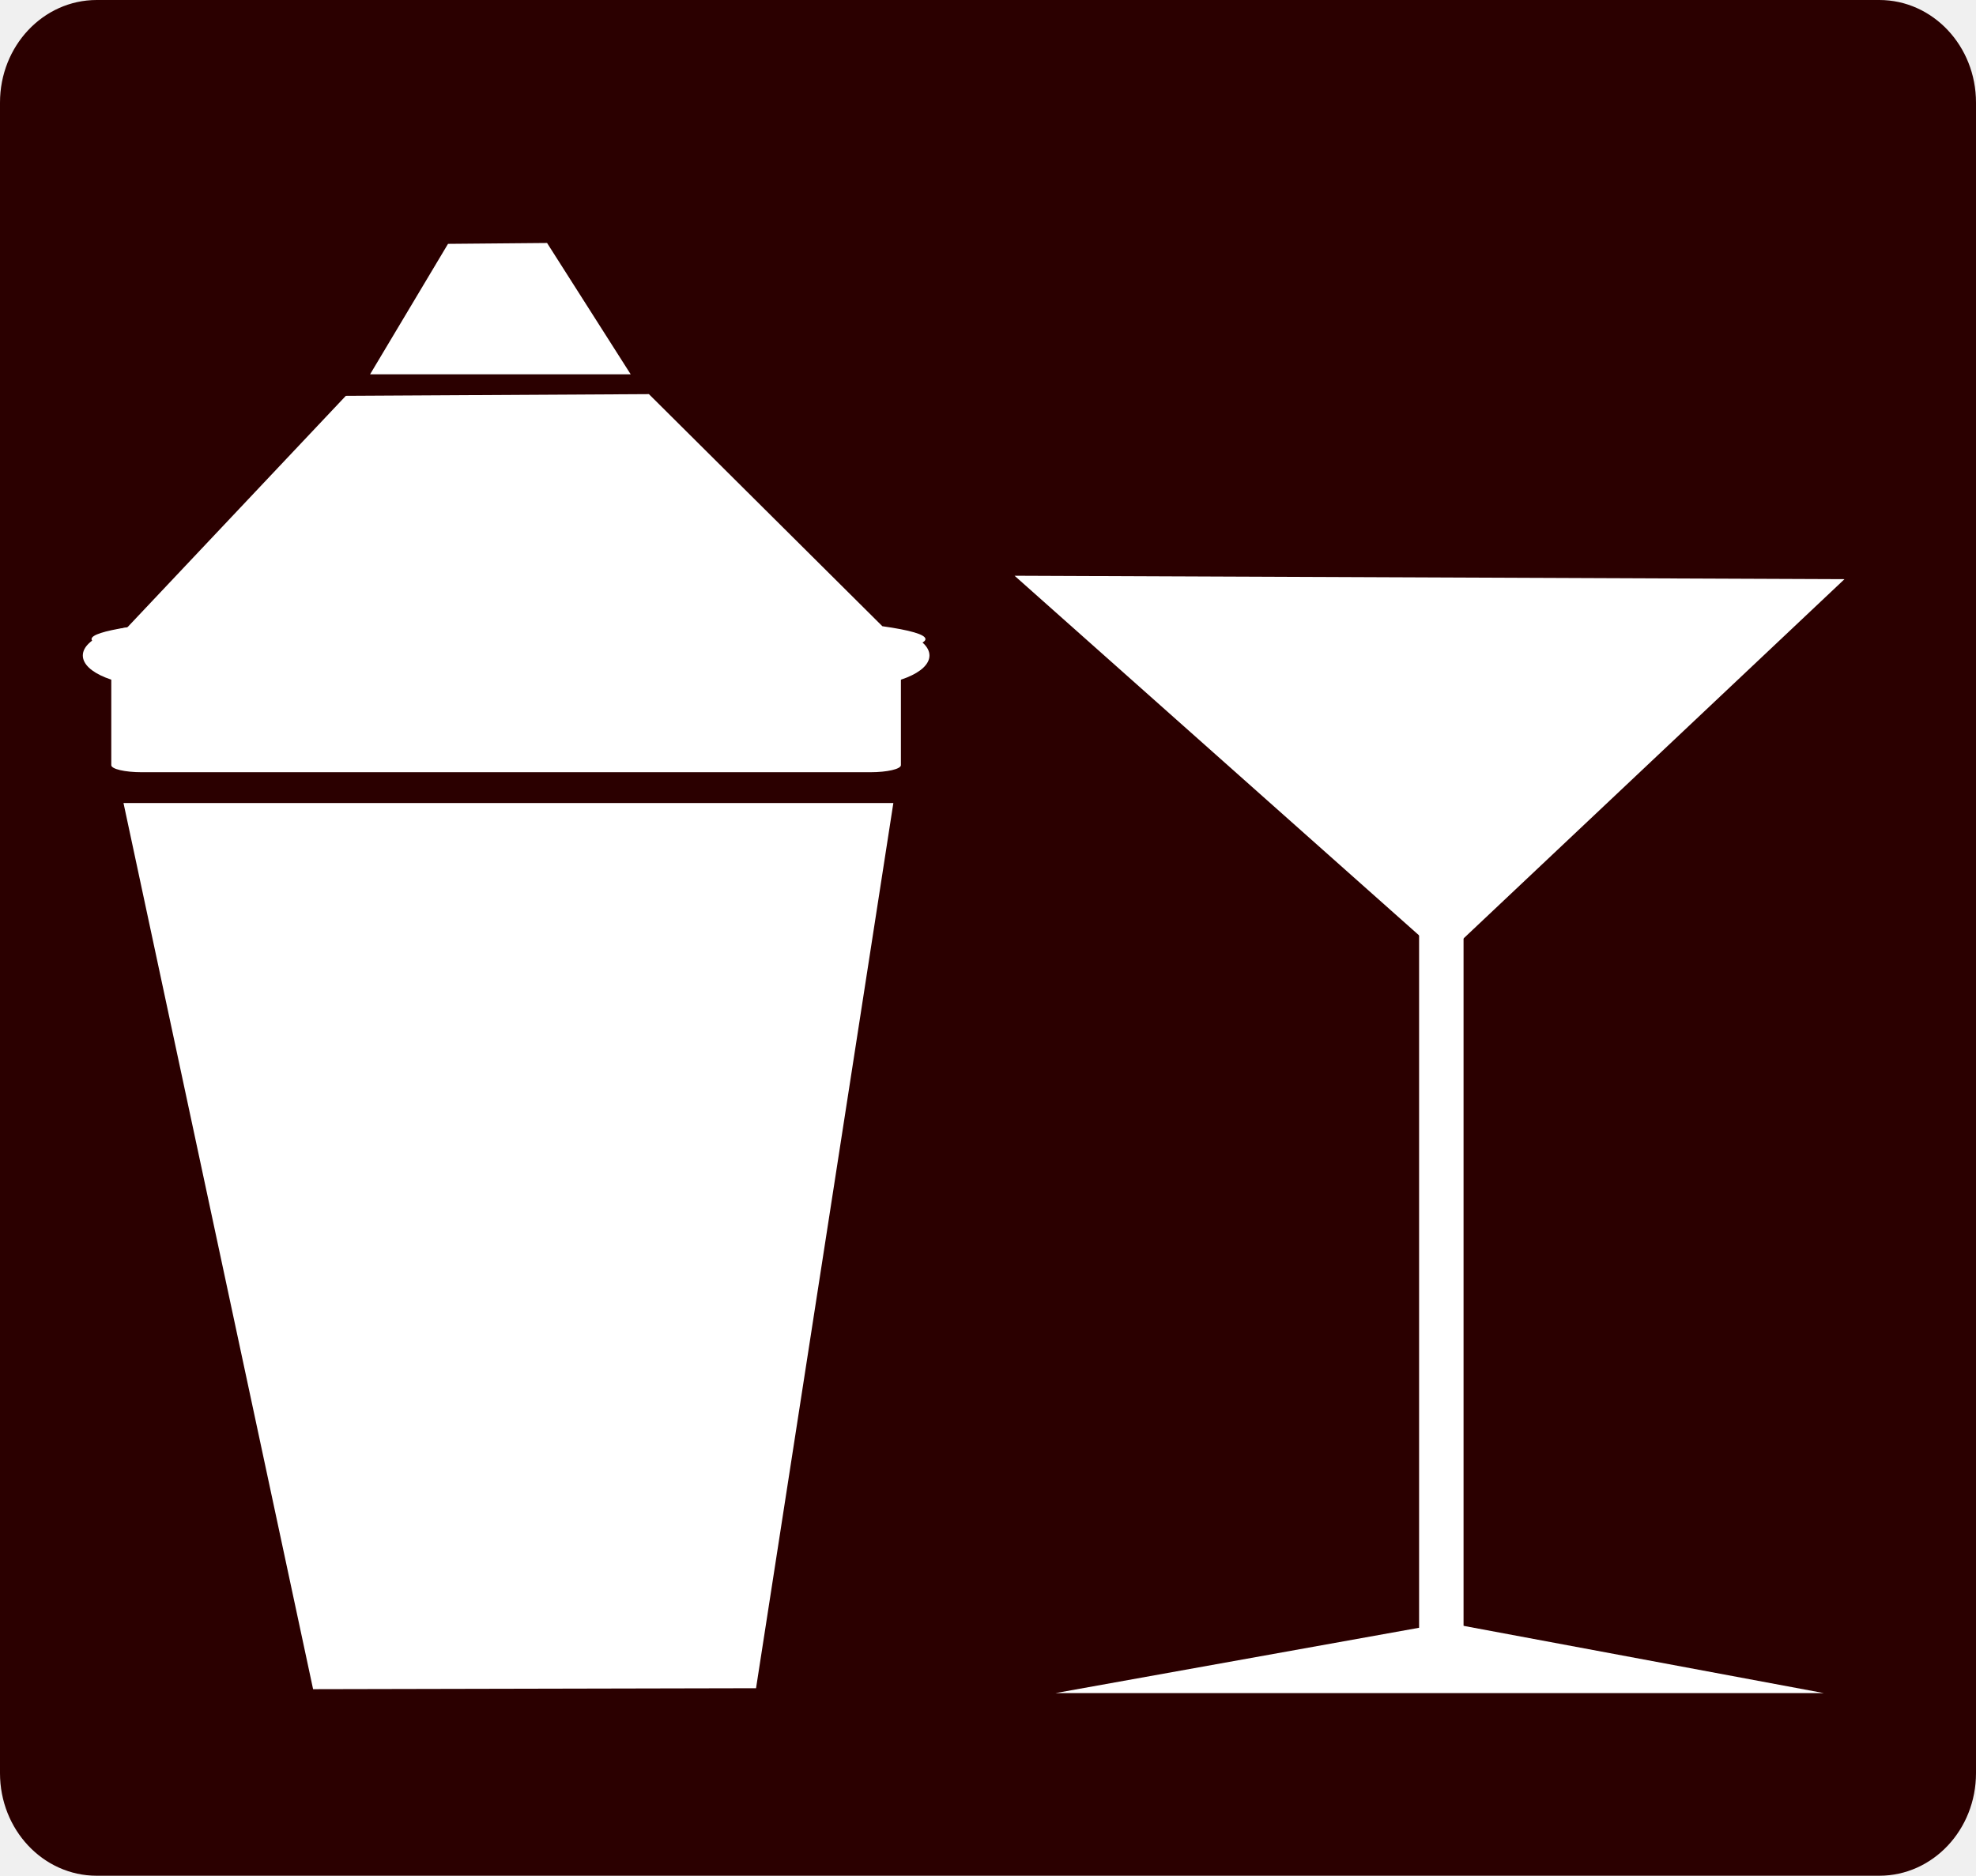
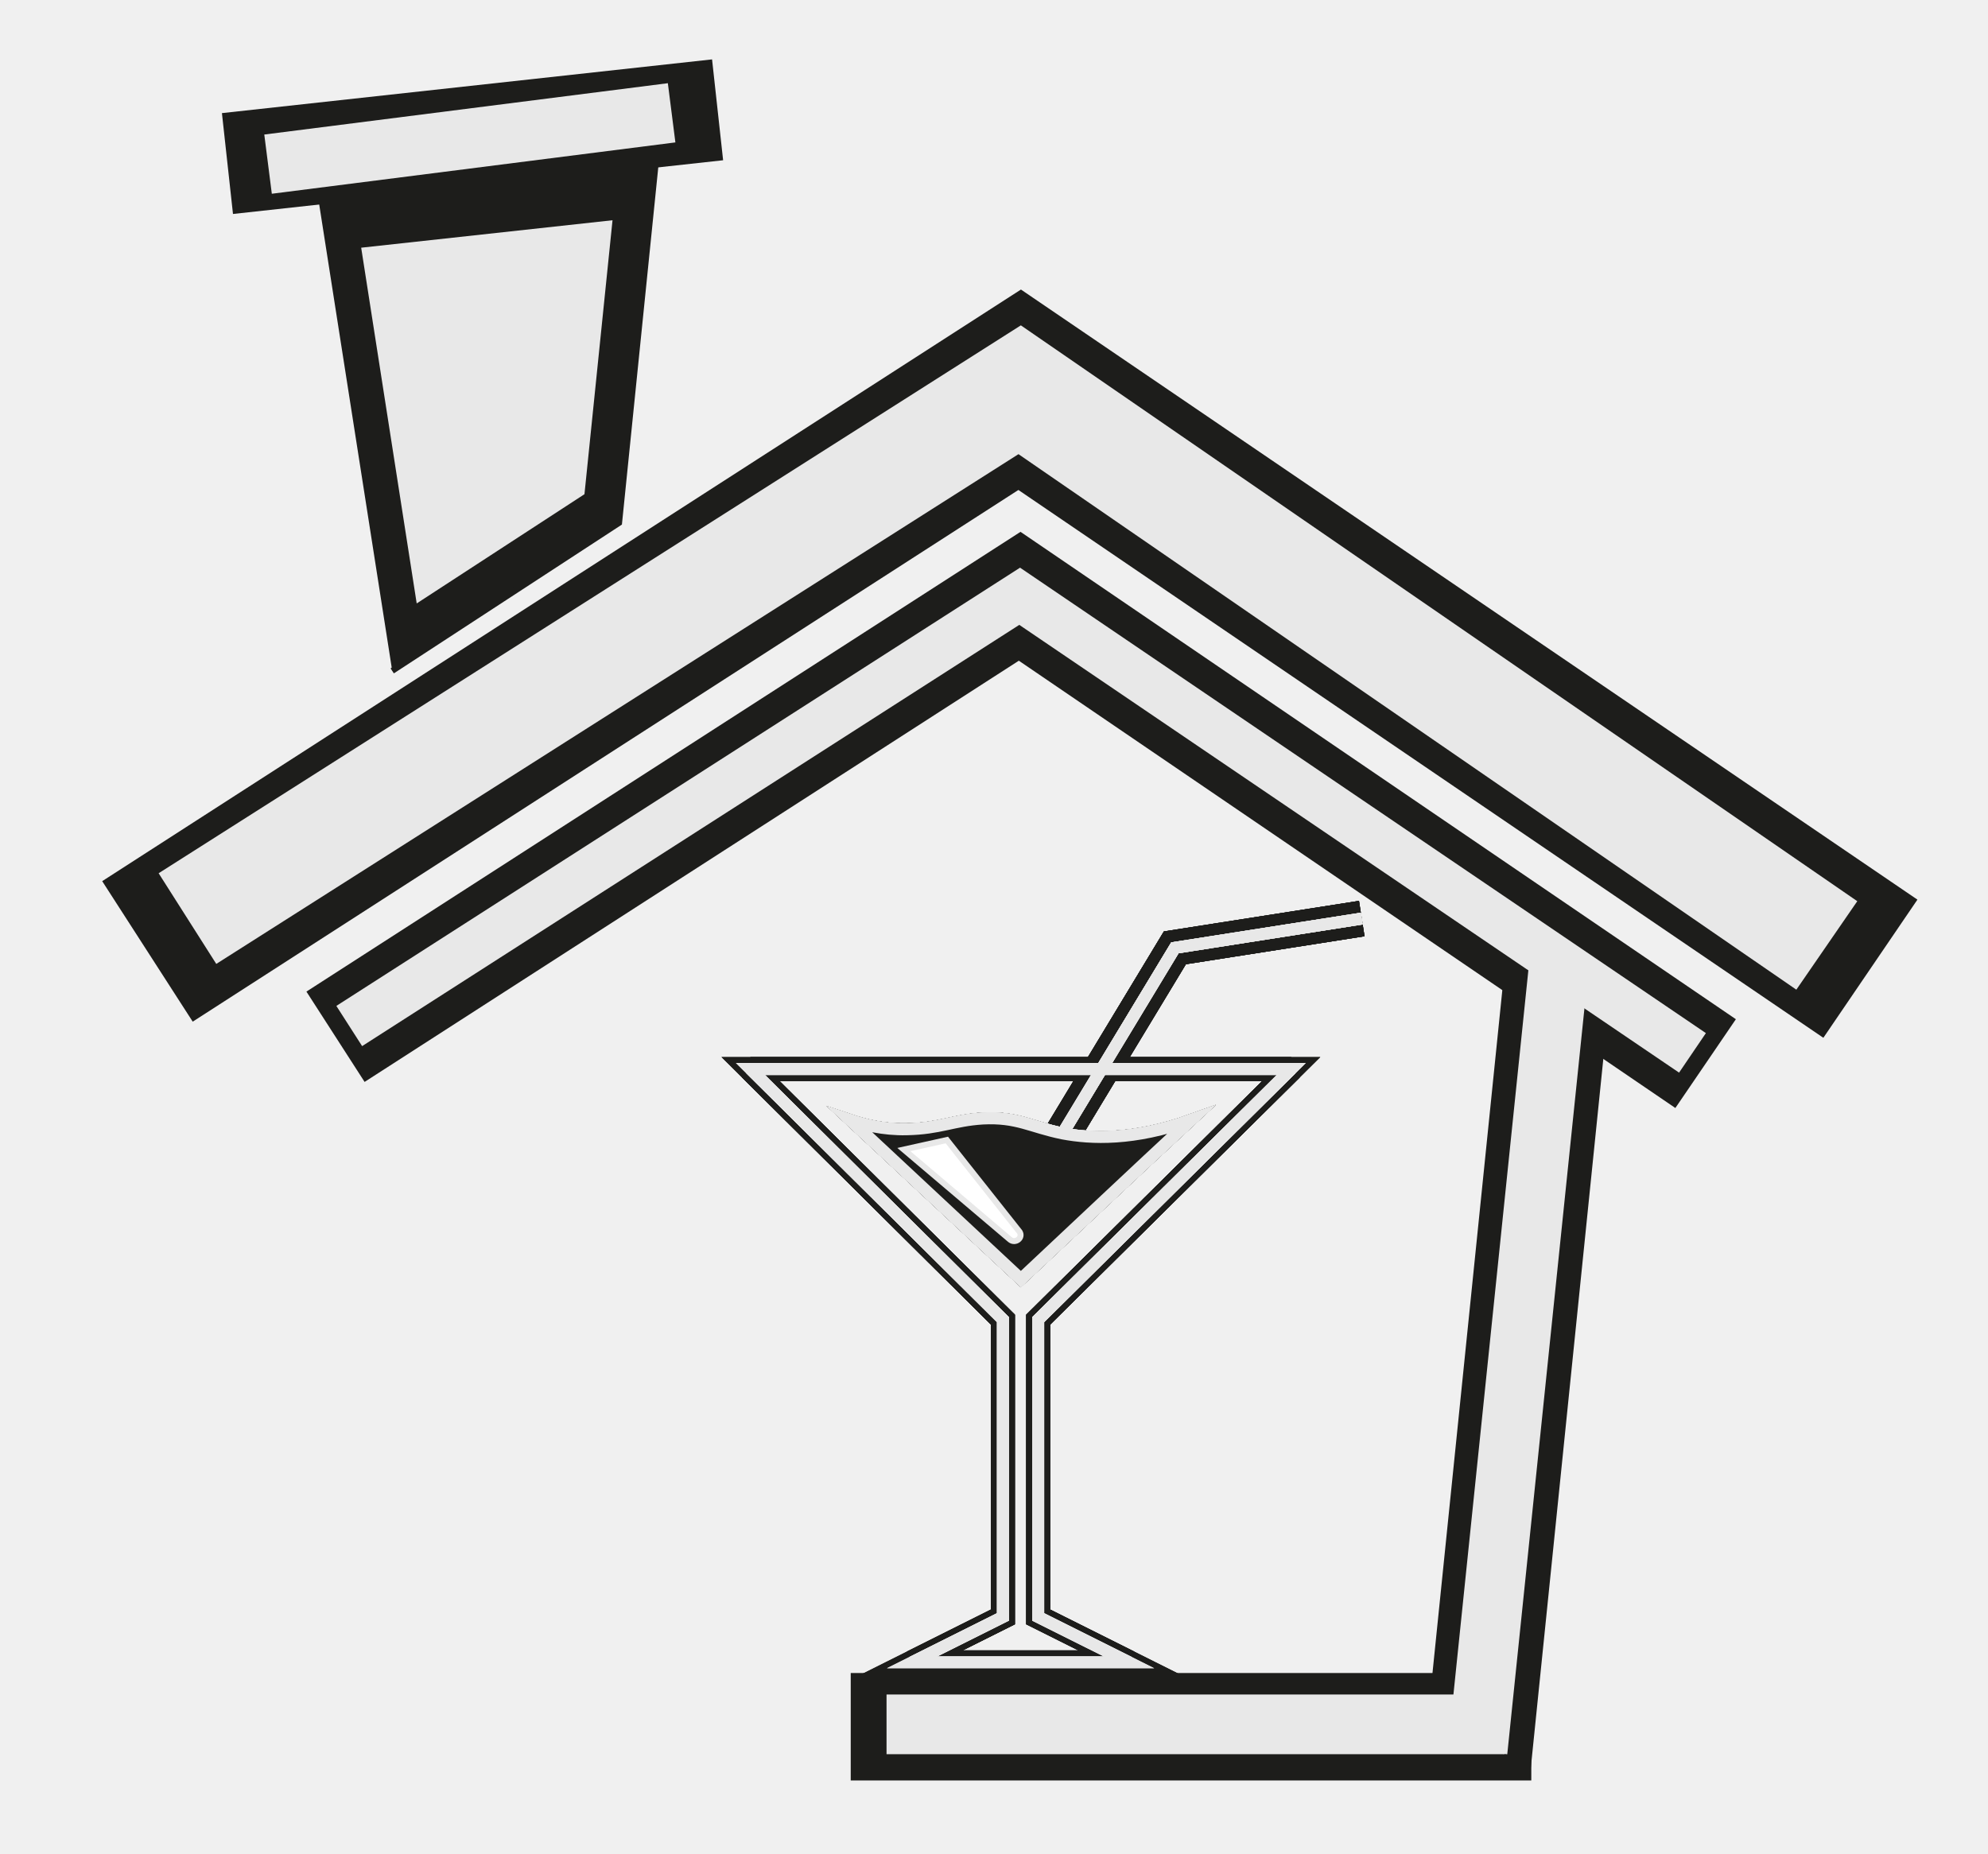
- <svg xmlns="http://www.w3.org/2000/svg" width="839.582" height="797.156" id="svg3202" version="1.0">
-   <defs id="defs3204">
-     </defs>
-   <g id="layer1" transform="translate(117.7555,-172.9517)">
-     <rect style="opacity:1;fill:#2b0000;fill-opacity:1;fill-rule:evenodd;stroke:#2b0000;stroke-width:5.509;stroke-linecap:round;stroke-linejoin:round;stroke-miterlimit:4;stroke-dasharray:none;stroke-dashoffset:0;stroke-opacity:1" id="rect3742" width="834.073" height="791.647" x="-115.001" y="175.706" rx="38.326" ry="40.816" />
-     <g id="g3781" transform="translate(0,-24)">
-       <path id="path3725" d="M 157.957,364.448 L 29.188,365.173 L -63.616,463.539 C -73.39,465.077 -78.859,466.767 -78.859,468.558 C -78.859,469.773 -76.326,470.959 -71.66,472.069 L -72.161,472.603 L -70.471,472.603 L -70.471,522.12 C -70.471,523.792 -64.675,525.135 -57.45,525.135 L 251.982,525.135 C 259.207,525.135 265.034,523.792 265.034,522.12 L 265.034,472.756 C 265.289,472.706 265.571,472.653 265.817,472.603 L 266.725,472.603 L 266.568,472.45 C 272.302,471.231 275.457,469.911 275.457,468.558 C 275.457,466.589 268.839,464.735 257.147,463.081 L 157.957,364.448 z" style="fill:#ffffff;fill-rule:evenodd;stroke:#000000;stroke-width:0;stroke-linecap:butt;stroke-linejoin:miter;stroke-miterlimit:4;stroke-dasharray:none;stroke-dashoffset:0;stroke-opacity:1" />
-       <path id="path3729" d="M 72.602,300.585 L 39.483,356.035 L 150.224,356.035 L 114.687,300.212 L 72.602,300.585 z" style="fill:#ffffff;fill-rule:evenodd;stroke:#000000;stroke-width:0;stroke-linecap:butt;stroke-linejoin:miter;stroke-miterlimit:4;stroke-dasharray:none;stroke-dashoffset:0;stroke-opacity:1" />
-       <path id="path3735" d="M 15.275,914.822 L -65.281,538.232 L 261.819,538.232 L 203.479,914.415 L 15.275,914.822 z" style="fill:#ffffff;fill-rule:evenodd;stroke:#000000;stroke-width:0;stroke-linecap:butt;stroke-linejoin:miter;stroke-miterlimit:4;stroke-dasharray:none;stroke-dashoffset:0;stroke-opacity:1" />
-       <rect ry="26.378" rx="32.522" y="462.336" x="-82.565" height="26.378" width="359.728" id="rect3739" style="fill:#ffffff;fill-opacity:1;fill-rule:evenodd;stroke:#2b0000;stroke-width:0;stroke-linecap:round;stroke-linejoin:round;stroke-miterlimit:4;stroke-dasharray:none;stroke-dashoffset:0;stroke-opacity:1" />
+ <svg xmlns="http://www.w3.org/2000/svg" version="1.1" id="Слой_1" x="0px" y="0px" viewBox="0 0 333 310.5" style="enable-background:new 0 0 333 310.5;" xml:space="preserve">
+   <style type="text/css">
+ 	.st0{fill:none;stroke:#3C3C3B;stroke-miterlimit:10;}
+ 	.st1{fill:#1D1D1B;stroke:#1D1D1B;stroke-width:2;stroke-miterlimit:10;}
+ 	.st2{fill:#683C11;stroke:#1D1D1B;stroke-width:18;stroke-miterlimit:10;}
+ 	.st3{fill:none;stroke:#1D1D1B;stroke-width:18;stroke-miterlimit:10;}
+ 	.st4{fill:#1D1D1B;stroke:#1D1D1B;stroke-miterlimit:10;}
+ 	.st5{fill:#3C3C3B;stroke:#1D1D1B;stroke-width:18;stroke-miterlimit:10;}
+ 	.st6{fill:none;stroke:#1D1D1B;stroke-width:4;stroke-miterlimit:10;}
+ 	.st7{fill:none;stroke:#1D1D1B;stroke-width:7;stroke-miterlimit:10;}
+ 	.st8{fill:#FFFFFF;stroke:#1D1D1B;stroke-width:2;stroke-miterlimit:10;}
+ 	.st9{fill:none;stroke:#1D1D1B;stroke-width:6;stroke-miterlimit:10;}
+ 	.st10{fill:#3C3C3B;stroke:#3C3C3B;stroke-width:18;stroke-miterlimit:10;}
+ 	.st11{fill:none;stroke:#1D1D1B;stroke-width:28;stroke-miterlimit:10;}
+ 	.st12{fill:#1D1D1B;stroke:#FFFFFF;stroke-width:2;stroke-miterlimit:10;}
+ 	.st13{fill:#683C11;stroke:#FFFFFF;stroke-width:18;stroke-miterlimit:10;}
+ 	.st14{fill:none;stroke:#FFFFFF;stroke-width:18;stroke-miterlimit:10;}
+ 	.st15{fill:#FFFFFF;}
+ 	.st16{fill:#3C3C3B;stroke:#FFFFFF;stroke-width:18;stroke-miterlimit:10;}
+ 	.st17{fill:none;stroke:#FFFFFF;stroke-width:4;stroke-miterlimit:10;}
+ 	.st18{fill:none;stroke:#FFFFFF;stroke-width:7;stroke-miterlimit:10;}
+ 	.st19{fill:#FFFFFF;stroke:#FFFFFF;stroke-width:2;stroke-miterlimit:10;}
+ 	.st20{fill:none;stroke:#FFFFFF;stroke-width:6;stroke-miterlimit:10;}
+ 	.st21{fill:none;stroke:#FFFFFF;stroke-width:28;stroke-miterlimit:10;}
+ 	.st22{fill:none;stroke:#E8E8E8;stroke-width:8;stroke-miterlimit:10;}
+ 	.st23{fill:#E8E8E8;}
+ 	.st24{fill:#3C3C3B;stroke:#E8E8E8;stroke-width:10;stroke-miterlimit:10;}
+ 	.st25{fill:#1D1D1B;stroke:#E8E8E8;stroke-width:2;stroke-miterlimit:10;}
+ 	.st26{fill:none;stroke:#E8E8E8;stroke-width:2;stroke-miterlimit:10;}
+ 	.st27{fill:#FFFFFF;stroke:#E8E8E8;stroke-width:2;stroke-miterlimit:10;}
+ 	.st28{fill:#FFFFFF;stroke:#E8E8E8;stroke-miterlimit:10;}
+ 	.st29{fill:none;stroke:#E8E8E8;stroke-width:18;stroke-miterlimit:10;}
+ 	.st30{fill:none;stroke:#EAEAEA;stroke-width:12;stroke-miterlimit:10;}
+ 	.st31{fill:none;stroke:#1D1D1B;stroke-width:17;stroke-miterlimit:10;}
+ 	.st32{fill:none;stroke:#E8E8E8;stroke-width:10;stroke-miterlimit:10;}
+ </style>
+   <rect x="-76.5" y="-72" class="st0" width="490.5" height="490.5" />
+   <g>
+     <path class="st1" d="M690.6,226.3L664,201.4c2,0.7,5.1,1.5,8.8,1.4c5.2-0.1,7.3-1.4,11.9-1.7c5.4-0.3,7.5,1.4,12.6,2.3   c4.5,0.8,11.1,1.1,20-2C708.4,209.7,699.5,218,690.6,226.3z" />
+     <path class="st2" d="M686.4,94" />
+     <polyline class="st3" points="798,192.6 690.5,119.3 583.3,188.4  " />
+     <polyline class="st4" points="592.1,131 627.7,107.8 633.6,49.8 580.3,55.6  " />
+     <path class="st5" d="M762.2,303.7l13-124.7L762.2,303.7z" />
+     <line class="st5" x1="770.7" y1="296.5" x2="664" y2="296.5" />
+     <polygon class="st6" points="693.4,232.7 733,193.4 648.2,193.4 687.9,232.7 687.9,279.3 673.7,286.4 707.6,286.4 693.4,279.3  " />
+     <path class="st7" d="M690.6,283.6" />
+     <path class="st8" d="M669.6,204.8l16.7,14.1c0.8,0.7,2-0.3,1.5-1.2l-11.5-14.4L669.6,204.8z" />
+     <polyline class="st9" points="697,203.9 714.8,174.4 744.1,169.8  " />
+     <rect x="567.3" y="44.5" transform="matrix(0.9942 -0.1075 0.1075 0.9942 -1.2791 65.2)" class="st10" width="73.8" height="0" />
+     <polyline class="st11" points="823.9,177.7 690.5,86.8 553.7,174.9  " />
+     <path class="st1" d="M691,235.6l-31.2-29.2c2.3,0.8,5.9,1.7,10.3,1.6c6.1-0.1,8.5-1.7,13.9-2c6.4-0.4,8.8,1.6,14.7,2.7   c5.2,1,13,1.3,23.4-2.4C711.8,216.1,701.4,225.9,691,235.6z" />
+     <path class="st2" d="M686,80.7" />
+     <polyline class="st3" points="816.7,196 690.7,110.3 565.2,191.1  " />
+     <polyline class="st4" points="575.6,123.9 617.2,96.8 624.1,28.9 561.7,35.6  " />
+     <path class="st5" d="M774.8,326.2l15.2-146L774.8,326.2z" />
+     <line class="st5" x1="784.7" y1="317.8" x2="659.8" y2="317.8" />
+     <polygon class="st6" points="694.2,243.1 740.6,197.1 641.3,197.1 687.7,243.1 687.7,297.6 671.1,305.9 710.8,305.9 694.2,297.6     " />
+     <path class="st7" d="M691,302.6" />
+     <path class="st8" d="M666.4,210.4l19.5,16.5c1,0.8,2.4-0.4,1.7-1.5l-13.4-16.8L666.4,210.4z" />
+     <polyline class="st9" points="698.4,209.4 719.2,174.8 753.5,169.4  " />
+     <rect x="546.6" y="22.6" transform="matrix(0.9942 -0.1075 0.1075 0.9942 0.9827 63.5194)" class="st10" width="86.4" height="0" />
+     <polyline class="st11" points="847,178.7 690.7,72.3 530.6,175.4  " />
+   </g>
+   <g>
+     <path class="st12" d="M690.8,230l-28.5-26.6c2.1,0.7,5.4,1.6,9.4,1.5c5.5-0.1,7.8-1.5,12.7-1.8c5.8-0.3,8,1.4,13.4,2.5   c4.8,0.9,11.9,1.2,21.4-2.2C709.7,212.3,700.3,221.2,690.8,230z" />
+     <path class="st13" d="M686.3,88.7" />
+     <polyline class="st14" points="805.5,193.9 690.6,115.7 576,189.5  " />
+     <polyline class="st15" points="585.5,128.2 623.5,103.4 629.8,41.4 572.9,47.6  " />
+     <path class="st16" d="M767.3,312.7l13.9-133.2L767.3,312.7z" />
+     <line class="st16" x1="776.3" y1="305" x2="662.3" y2="305" />
+     <polygon class="st17" points="693.7,236.9 736.1,194.9 645.5,194.9 687.8,236.9 687.8,286.6 672.6,294.2 708.9,294.2 693.7,286.6     " />
+     <path class="st18" d="M690.8,291.2" />
+     <path class="st19" d="M668.3,207.1l17.8,15.1c0.9,0.7,2.2-0.3,1.6-1.3l-12.2-15.4L668.3,207.1z" />
+     <polyline class="st20" points="697.5,206.1 716.6,174.6 747.9,169.7  " />
+     <rect x="559" y="35.7" transform="matrix(0.9942 -0.1075 0.1075 0.9942 -0.3744 64.5278)" class="st16" width="78.8" height="0" />
+     <polyline class="st21" points="833.1,178.1 690.6,81 544.5,175.1  " />
+   </g>
+   <g>
+     <path class="st2" d="M166.5,72.9" />
+     <path class="st5" d="M247.4,295.9L261,162.9L247.4,295.9z" />
+     <polyline class="st3" points="285.7,178.2 170.8,99.9 56.2,173.7  " />
+     <polyline class="st22" points="283.5,176.4 170.8,99.9 58.5,171.9  " />
+     <polyline class="st4" points="65.7,112.4 103.7,87.6 110,25.7 53.1,31.9  " />
+     <polyline class="st23" points="69.8,101.1 97.9,82.8 102.6,36.9 60.5,41.5  " />
+     <line class="st5" x1="256.5" y1="289.3" x2="142.5" y2="289.3" />
+     <line class="st24" x1="261" y1="162.9" x2="247.5" y2="293.4" />
+     <path class="st24" d="M247.5,297" />
+     <line class="st24" x1="252" y1="288.9" x2="148.5" y2="288.9" />
+     <g>
+       <path class="st1" d="M171,214.3l-28.5-26.6c2.1,0.7,5.4,1.6,9.4,1.5c5.5-0.1,7.8-1.5,12.7-1.8c5.8-0.3,8,1.4,13.4,2.5    c4.8,0.9,11.9,1.2,21.4-2.2C189.9,196.5,180.5,205.4,171,214.3z" />
+       <polygon class="st6" points="173.9,221.1 216.3,179.1 125.7,179.1 168,221.1 168,270.9 152.8,278.5 189.1,278.5 173.9,270.9   " />
+       <path class="st7" d="M171,275.4" />
+       <path class="st8" d="M148.5,191.3l17.8,15.1c0.9,0.7,2.2-0.3,1.6-1.3l-12.2-15.4L148.5,191.3z" />
+       <polyline class="st9" points="177.7,190.4 196.8,158.8 228.1,153.9   " />
+       <path class="st1" d="M171,214.3l-28.5-26.6c2.1,0.7,5.4,1.6,9.4,1.5c5.5-0.1,7.8-1.5,12.7-1.8c5.8-0.3,8,1.4,13.4,2.5    c4.8,0.9,11.9,1.2,21.4-2.2C189.9,196.5,180.5,205.4,171,214.3z" />
+       <polyline class="st6" points="189.1,278.5 173.9,270.9 173.9,221.1 216.3,179.1   " />
+       <polyline class="st6" points="216.3,179.1 125.7,179.1 168,221.1 168,270.9 152.8,278.5   " />
+       <path class="st8" d="M148.5,191.3l17.8,15.1c0.9,0.7,2.2-0.3,1.6-1.3l-12.2-15.4L148.5,191.3z" />
+       <polyline class="st9" points="177.7,190.4 196.8,158.8 228.1,153.9   " />
+       <path class="st1" d="M171,214.3l-28.5-26.6c2.1,0.7,5.4,1.6,9.4,1.5c5.5-0.1,7.8-1.5,12.7-1.8c5.8-0.3,8,1.4,13.4,2.5    c4.8,0.9,11.9,1.2,21.4-2.2C189.9,196.5,180.5,205.4,171,214.3z" />
+       <polyline class="st6" points="125.7,179.1 168,221.1 168,270.9 152.8,278.5 189.1,278.5 173.9,270.9 173.9,221.1 216.3,179.1     125.7,179.1   " />
+       <path class="st7" d="M171,275.4" />
+       <path class="st8" d="M148.5,191.3l17.8,15.1c0.9,0.7,2.2-0.3,1.6-1.3l-12.2-15.4L148.5,191.3z" />
+       <polyline class="st9" points="177.7,190.4 196.8,158.8 228.1,153.9   " />
+       <path class="st1" d="M171,214.3l-28.5-26.6c2.1,0.7,5.4,1.6,9.4,1.5c5.5-0.1,7.8-1.5,12.7-1.8c5.8-0.3,8,1.4,13.4,2.5    c4.8,0.9,11.9,1.2,21.4-2.2C189.9,196.5,180.5,205.4,171,214.3z" />
+       <polyline class="st6" points="189.1,278.5 173.9,270.9 173.9,221.1 216.3,179.1   " />
+       <polyline class="st6" points="125.7,179.1 168,221.1 168,270.9 152.8,278.5   " />
+       <line class="st6" x1="216.3" y1="179.1" x2="125.7" y2="179.1" />
+       <path class="st8" d="M148.5,191.3l17.8,15.1c0.9,0.7,2.2-0.3,1.6-1.3l-12.2-15.4L148.5,191.3z" />
+       <polyline class="st9" points="177.7,190.4 196.8,158.8 228.1,153.9   " />
    </g>
-     <g id="g3787" transform="translate(-52,-16)">
-       <path id="rect3746" d="M 365.323,433.632 L 547.63,595.755 L 717.951,435.085 L 365.323,433.632 z" style="opacity:1;fill:#ffffff;fill-opacity:1;fill-rule:evenodd;stroke:#2b0000;stroke-width:0;stroke-linecap:round;stroke-linejoin:round;stroke-miterlimit:4;stroke-dasharray:none;stroke-dashoffset:0;stroke-opacity:1" />
-       <rect y="578.944" x="537.202" height="302.246" width="18.89" id="rect3767" style="opacity:1;fill:#ffffff;fill-opacity:1;fill-rule:evenodd;stroke:#2b0000;stroke-width:0;stroke-linecap:round;stroke-linejoin:round;stroke-miterlimit:4;stroke-dasharray:none;stroke-dashoffset:0;stroke-opacity:1" />
-       <path id="path3769" d="M 382.714,908.487 L 549.038,878.596 L 709.186,908.487 L 382.714,908.487 z" style="opacity:1;fill:#ffffff;fill-opacity:1;fill-rule:evenodd;stroke:#2b0000;stroke-width:0;stroke-linecap:round;stroke-linejoin:round;stroke-miterlimit:4;stroke-dasharray:none;stroke-dashoffset:0;stroke-opacity:1" />
-     </g>
+     <path class="st25" d="M171,214.3l-28.5-26.6c2.1,0.7,5.4,1.6,9.4,1.5c5.5-0.1,7.8-1.5,12.7-1.8c5.8-0.3,8,1.4,13.4,2.5   c4.8,0.9,11.9,1.2,21.4-2.2C189.9,196.5,180.5,205.4,171,214.3z" />
+     <polygon class="st26" points="173.9,221.1 216.3,179.1 125.7,179.1 168,221.1 168,270.9 152.8,278.5 189.1,278.5 173.9,270.9  " />
+     <path class="st26" d="M171,275.4" />
+     <path class="st27" d="M148.5,191.3l17.8,15.1c0.9,0.7,2.2-0.3,1.6-1.3l-12.2-15.4L148.5,191.3z" />
+     <polyline class="st26" points="177.7,190.4 196.8,158.8 228.1,153.9  " />
+     <path class="st25" d="M171,214.3l-28.5-26.6c2.1,0.7,5.4,1.6,9.4,1.5c5.5-0.1,7.8-1.5,12.7-1.8c5.8-0.3,8,1.4,13.4,2.5   c4.8,0.9,11.9,1.2,21.4-2.2C189.9,196.5,180.5,205.4,171,214.3z" />
+     <polyline class="st26" points="189.1,278.5 173.9,270.9 173.9,221.1 216.3,179.1  " />
+     <polyline class="st26" points="216.3,179.1 125.7,179.1 168,221.1 168,270.9 152.8,278.5  " />
+     <path class="st27" d="M148.5,191.3l17.8,15.1c0.9,0.7,2.2-0.3,1.6-1.3l-12.2-15.4L148.5,191.3z" />
+     <polyline class="st26" points="177.7,190.4 196.8,158.8 228.1,153.9  " />
+     <path class="st25" d="M171,214.3l-28.5-26.6c2.1,0.7,5.4,1.6,9.4,1.5c5.5-0.1,7.8-1.5,12.7-1.8c5.8-0.3,8,1.4,13.4,2.5   c4.8,0.9,11.9,1.2,21.4-2.2C189.9,196.5,180.5,205.4,171,214.3z" />
+     <polyline class="st26" points="125.7,179.1 168,221.1 168,270.9 152.8,278.5 189.1,278.5 173.9,270.9 173.9,221.1 216.3,179.1    125.7,179.1  " />
+     <path class="st26" d="M171,275.4" />
+     <path class="st27" d="M148.5,191.3l17.8,15.1c0.9,0.7,2.2-0.3,1.6-1.3l-12.2-15.4L148.5,191.3z" />
+     <polyline class="st26" points="177.7,190.4 196.8,158.8 228.1,153.9  " />
+     <path class="st25" d="M171,214.3l-28.5-26.6c2.1,0.7,5.4,1.6,9.4,1.5c5.5-0.1,7.8-1.5,12.7-1.8c5.8-0.3,8,1.4,13.4,2.5   c4.8,0.9,11.9,1.2,21.4-2.2C189.9,196.5,180.5,205.4,171,214.3z" />
+     <polyline class="st26" points="189.1,278.5 173.9,270.9 173.9,221.1 216.3,179.1  " />
+     <polyline class="st26" points="125.7,179.1 168,221.1 168,270.9 152.8,278.5  " />
+     <line class="st26" x1="216.3" y1="179.1" x2="125.7" y2="179.1" />
+     <path class="st28" d="M151.4,192.6l17.8,15.1c0.9,0.7,2.2-0.3,1.6-1.3L158.6,191L151.4,192.6z" />
+     <polyline class="st26" points="177.7,190.4 196.8,158.8 228.1,153.9  " />
+     <line class="st10" x1="117.8" y1="15.8" x2="117.8" y2="15.8" />
+     <line class="st10" x1="39.4" y1="24.2" x2="39.4" y2="24.2" />
+     <polyline class="st11" points="313.3,162.3 170.8,65.3 24.7,159.4  " />
+     <polyline class="st29" points="306,158.4 170.8,65.3 31.4,153.9  " />
+     <path class="st30" d="M107.7,15.1" />
+     <path class="st30" d="M54.2,22.8" />
+     <line class="st31" x1="38.1" y1="27.4" x2="120.2" y2="18.4" />
+     <line class="st32" x1="44.9" y1="27.5" x2="112.5" y2="18.9" />
  </g>
</svg>
